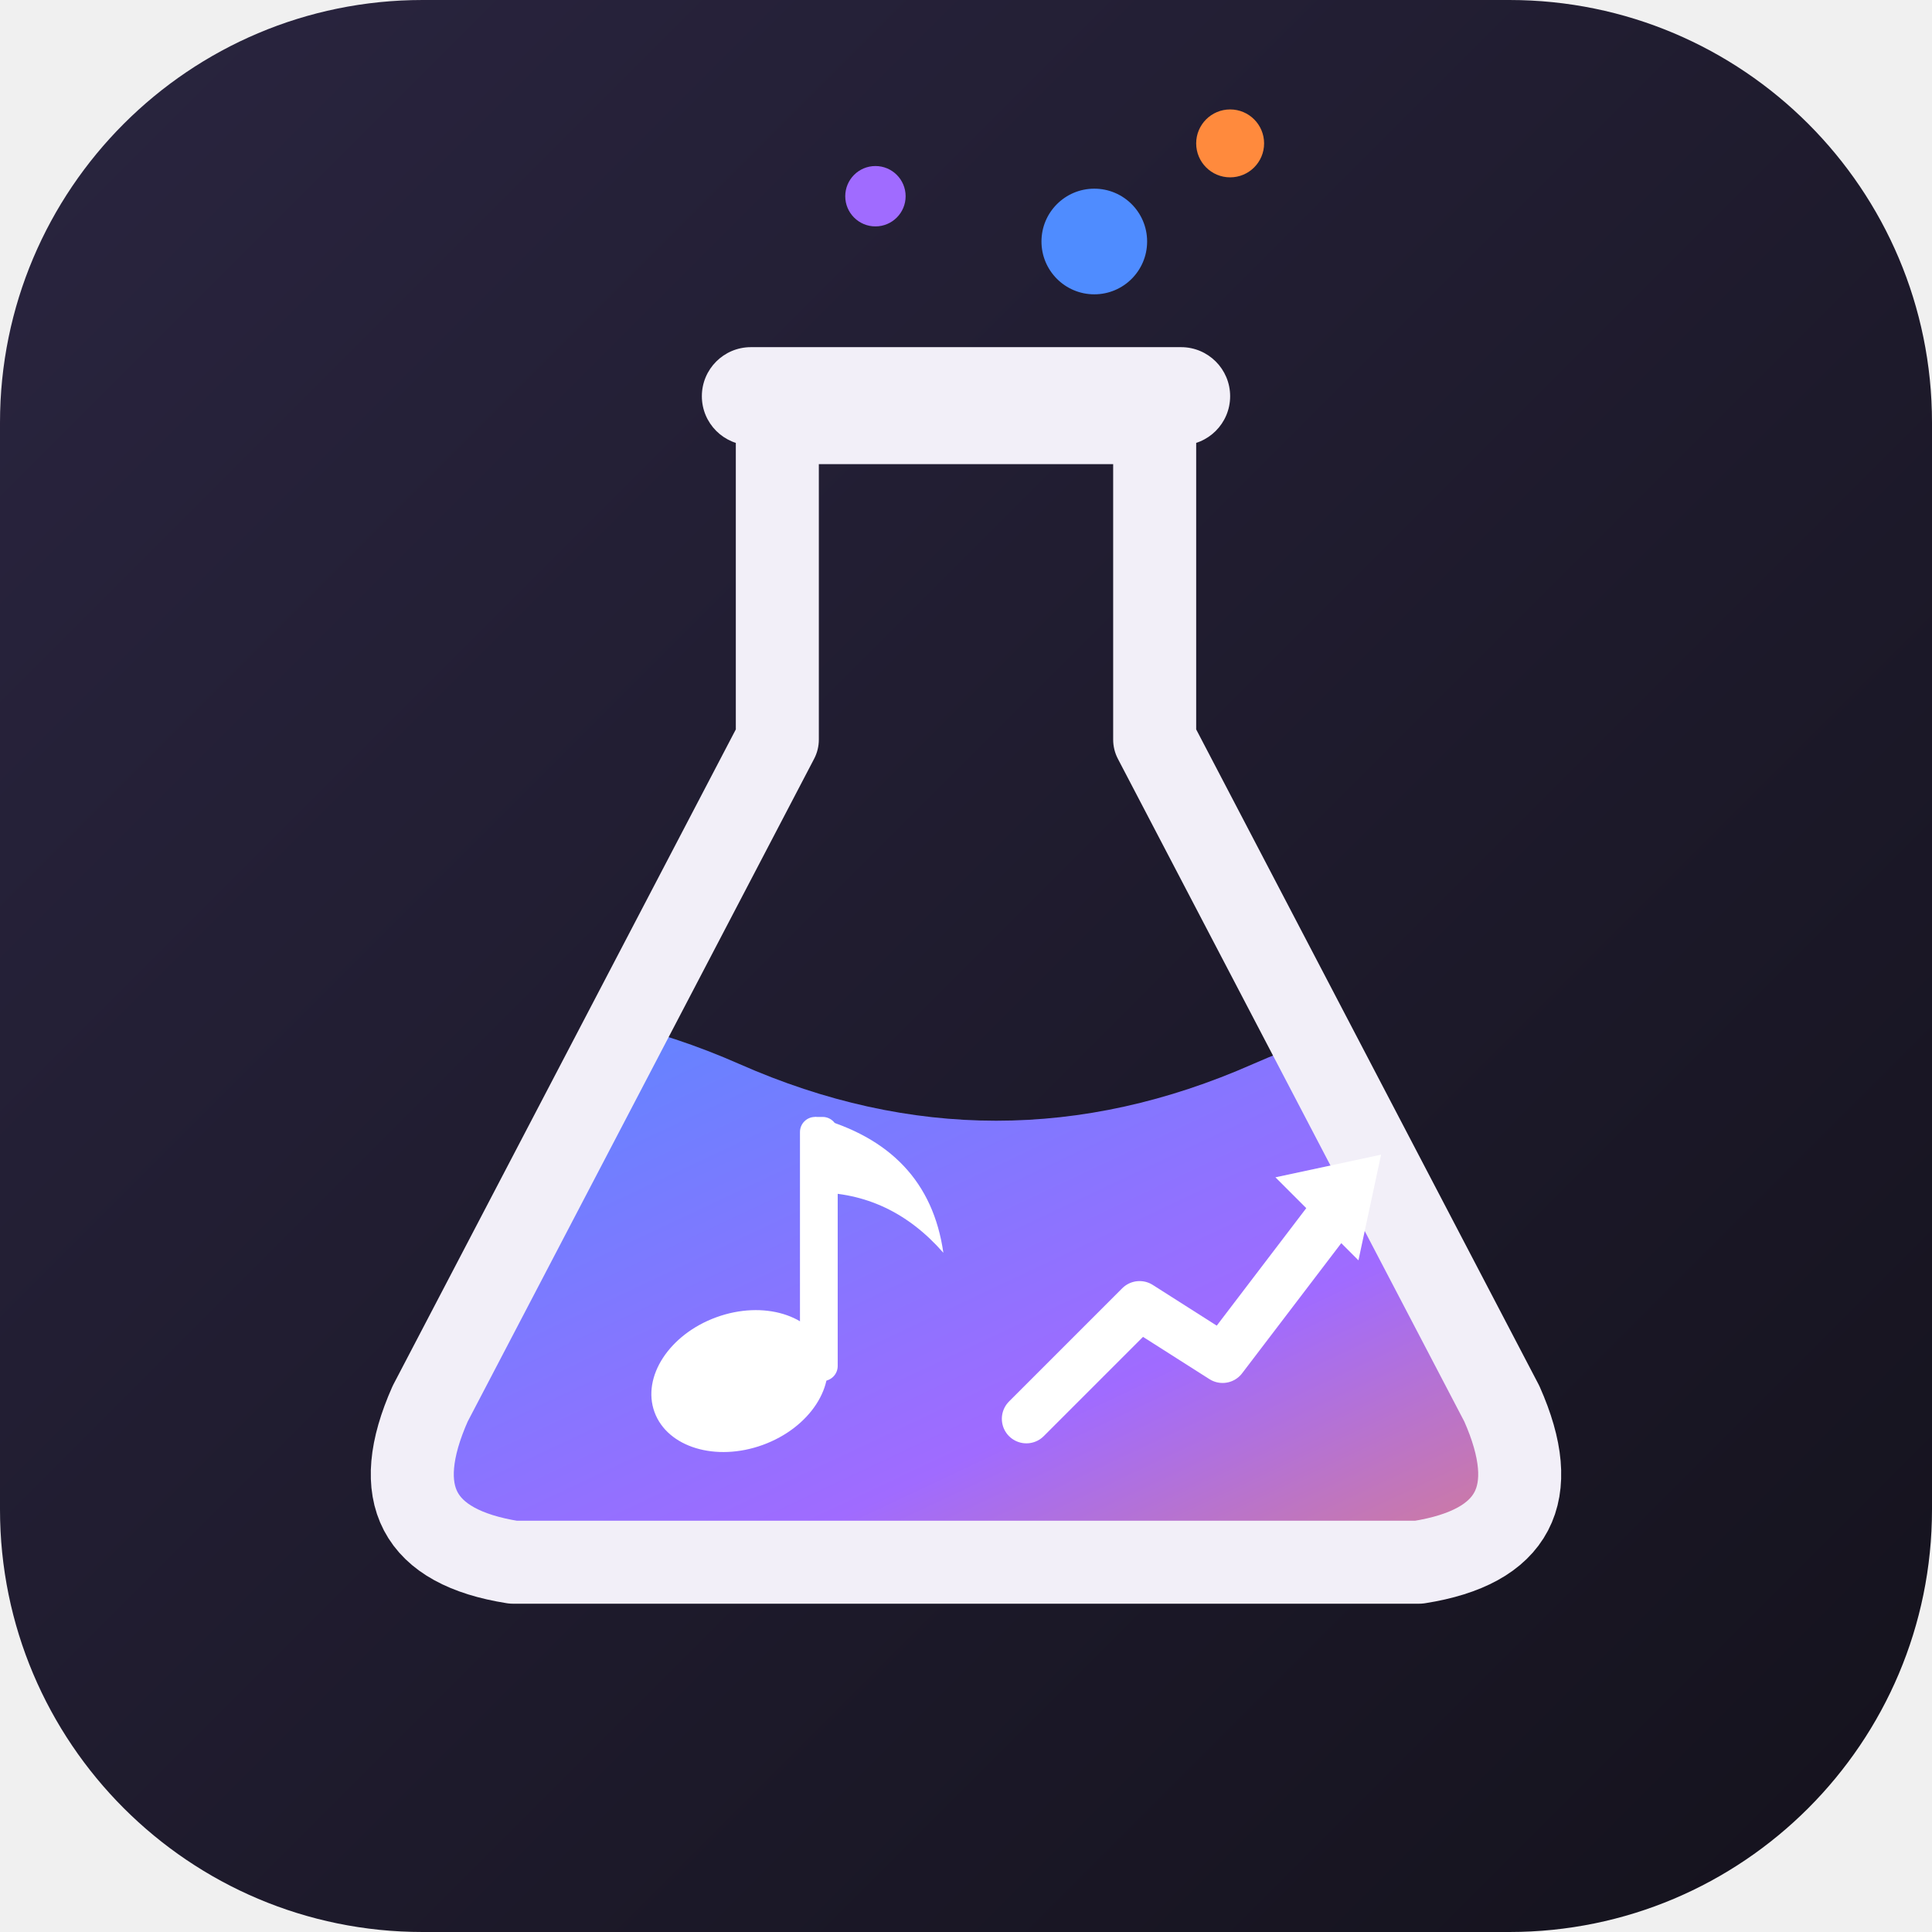
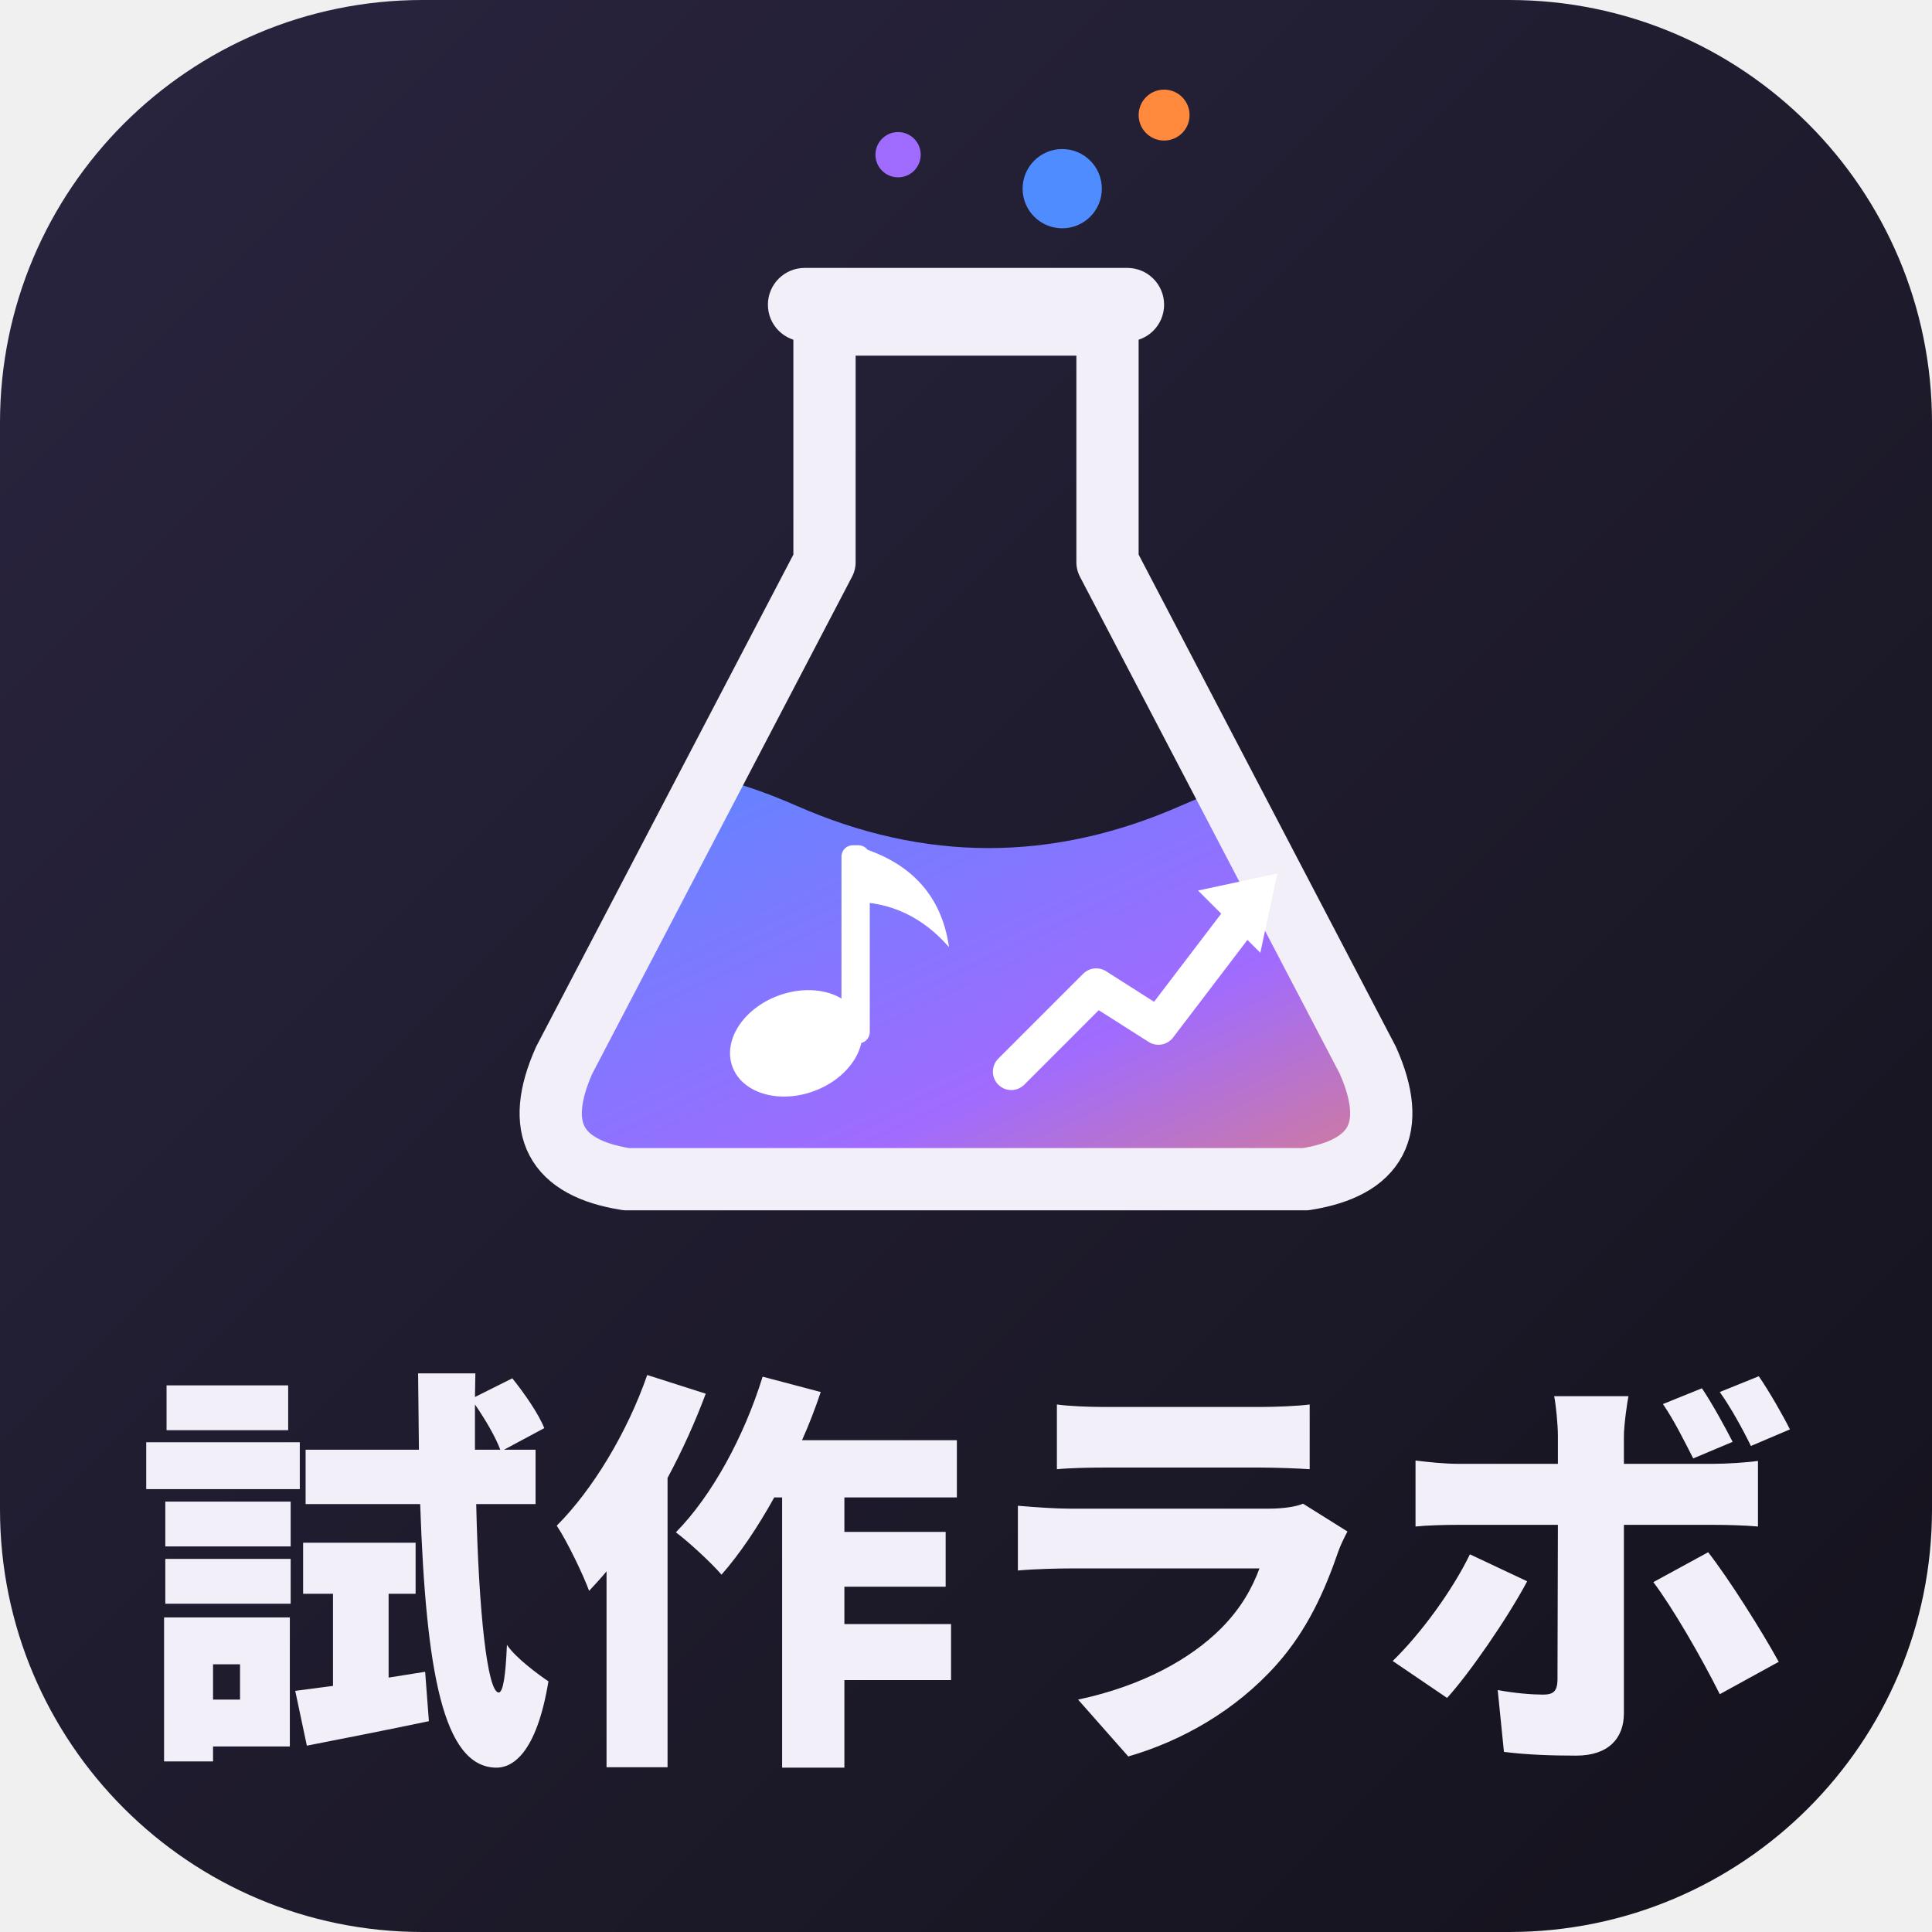
<svg xmlns="http://www.w3.org/2000/svg" viewBox="0 0 512 512">
  <defs>
    <linearGradient id="bg" x1="0" y1="0" x2="1" y2="1">
      <stop offset="0" stop-color="#2a2540" />
      <stop offset="1" stop-color="#14121c" />
    </linearGradient>
    <linearGradient id="liq" x1="0" y1="0" x2="1" y2="1">
      <stop offset="0" stop-color="#4f8cff" />
      <stop offset="0.55" stop-color="#a06bff" />
      <stop offset="1" stop-color="#ff8a3d" />
    </linearGradient>
    <clipPath id="flask">
      <path d="M206 112 H306 V196 L398 372 Q414 408 376 414 H136 Q98 408 114 372 L206 196 Z" />
    </clipPath>
  </defs>
  <rect width="512" height="512" rx="112" fill="url(#bg)" />
-   <g clip-path="url(#flask)">
-     <path d="M60 282 Q128 252 196 282 T332 282 T468 282 V460 H60 Z" fill="url(#liq)" />
+   <g transform="translate(64 2) scale(0.75)">
+     <g clip-path="url(#flask)">
+       <path d="M60 282 Q128 252 196 282 T332 282 T468 282 V460 H60 Z" fill="url(#liq)" />
+     </g>
+     <path d="M206 112 H306 V196 L398 372 Q414 408 376 414 H136 Q98 408 114 372 L206 196 Z" fill="none" stroke="#f2eff8" stroke-width="22" stroke-linejoin="round" />
+     <rect x="186" y="92" width="140" height="26" rx="13" fill="#f2eff8" />
+     <g fill="#fff">
+       <ellipse cx="196" cy="366" rx="24" ry="18" transform="rotate(-20 196 366)" />
+       <rect x="212" y="296" width="10" height="70" rx="4" />
+       <path d="M216 296 Q246 304 250 332 Q236 316 216 316 Z" />
+     </g>
+     <polyline points="272,376 302,346 324,360 356,318" fill="none" stroke="#fff" stroke-width="13" stroke-linecap="round" stroke-linejoin="round" />
+     <path d="M338 312 L366 306 L360 334 Z" fill="#fff" />
+     <circle cx="290" cy="64" r="14" fill="#4f8cff" />
+     <circle cx="326" cy="38" r="9" fill="#ff8a3d" />
+     <circle cx="232" cy="52" r="8" fill="#a06bff" />
  </g>
-   <path d="M206 112 H306 V196 L398 372 Q414 408 376 414 H136 Q98 408 114 372 L206 196 Z" fill="none" stroke="#f2eff8" stroke-width="22" stroke-linejoin="round" />
-   <rect x="186" y="92" width="140" height="26" rx="13" fill="#f2eff8" />
-   <g fill="#fff">
-     <ellipse cx="196" cy="366" rx="24" ry="18" transform="rotate(-20 196 366)" />
-     <rect x="212" y="296" width="10" height="70" rx="4" />
-     <path d="M216 296 Q246 304 250 332 Q236 316 216 316 Z" />
-   </g>
-   <polyline points="272,376 302,346 324,360 356,318" fill="none" stroke="#fff" stroke-width="13" stroke-linecap="round" stroke-linejoin="round" />
-   <path d="M338 312 L366 306 L360 334 Z" fill="#fff" />
-   <circle cx="290" cy="64" r="14" fill="#4f8cff" />
-   <circle cx="326" cy="38" r="9" fill="#ff8a3d" />
-   <circle cx="232" cy="52" r="8" fill="#a06bff" />
+   <path transform="translate(36.00 458) scale(0.11)" fill="#f2eff8" d="M71 -546V-438H373V-546ZM74 -826V-718H367V-826ZM71 -408V-300H373V-408ZM25 -689V-576H395V-689ZM403 -447V-324H475V-102L384 -90L412 42C499 25 606 4 706 -17L697 -136L609 -122V-324H674V-447ZM878 -671H817V-780C842 -744 867 -701 878 -671ZM680 -855 682 -671H409V-540H685C699 -137 740 92 867 95C906 96 965 63 994 -113C973 -127 915 -169 894 -201C891 -128 885 -86 874 -86C847 -88 826 -278 820 -540H963V-671H887L984 -723C970 -758 936 -807 907 -843L817 -798L818 -855ZM68 -267V80H186V44H371V-267ZM186 -154H251V-69H186ZM1510 -847C1466 -704 1388 -560 1301 -472C1332 -449 1388 -397 1411 -370C1455 -420 1498 -484 1538 -556H1557V95H1707V-116H1964V-251H1707V-341H1951V-473H1707V-556H1978V-694H1605C1622 -732 1637 -771 1650 -810ZM1232 -851C1184 -713 1101 -575 1014 -488C1039 -451 1079 -367 1092 -331C1106 -346 1120 -361 1134 -378V94H1281V-603C1317 -670 1348 -739 1373 -806ZM2219 -780V-624C2249 -627 2297 -628 2331 -628C2393 -628 2653 -628 2708 -628C2746 -628 2800 -626 2828 -624V-780C2799 -776 2742 -774 2710 -774C2653 -774 2399 -774 2331 -774C2296 -774 2247 -776 2219 -780ZM2919 -474 2812 -541C2796 -534 2766 -529 2728 -529C2650 -529 2331 -529 2252 -529C2218 -529 2171 -532 2125 -536V-380C2170 -384 2227 -385 2252 -385C2358 -385 2656 -385 2707 -385C2690 -339 2663 -289 2614 -240C2542 -168 2426 -102 2270 -69L2391 68C2519 31 2649 -42 2748 -153C2822 -236 2864 -330 2897 -426C2901 -438 2911 -459 2919 -474ZM3773 -819 3679 -781C3706 -742 3731 -691 3752 -650L3847 -690C3829 -725 3798 -782 3773 -819ZM3910 -848 3816 -810C3843 -772 3871 -721 3891 -680L3985 -720C3968 -754 3936 -810 3910 -848ZM3352 -354 3214 -419C3172 -332 3095 -227 3028 -162L3159 -73C3212 -131 3304 -264 3352 -354ZM3788 -424 3656 -352C3702 -291 3771 -172 3816 -82L3958 -160C3918 -233 3838 -360 3788 -424ZM3083 -645V-486C3112 -489 3156 -490 3186 -490H3426L3425 -115C3424 -89 3415 -81 3390 -81C3366 -81 3323 -84 3281 -92L3296 57C3352 64 3410 66 3470 66C3547 66 3585 25 3585 -36V-490H3801C3830 -490 3874 -489 3908 -486V-644C3880 -640 3831 -637 3800 -637H3585V-703C3585 -730 3593 -786 3596 -800H3417C3421 -781 3426 -732 3426 -704V-637H3186C3155 -637 3114 -641 3083 -645Z" />
</svg>
